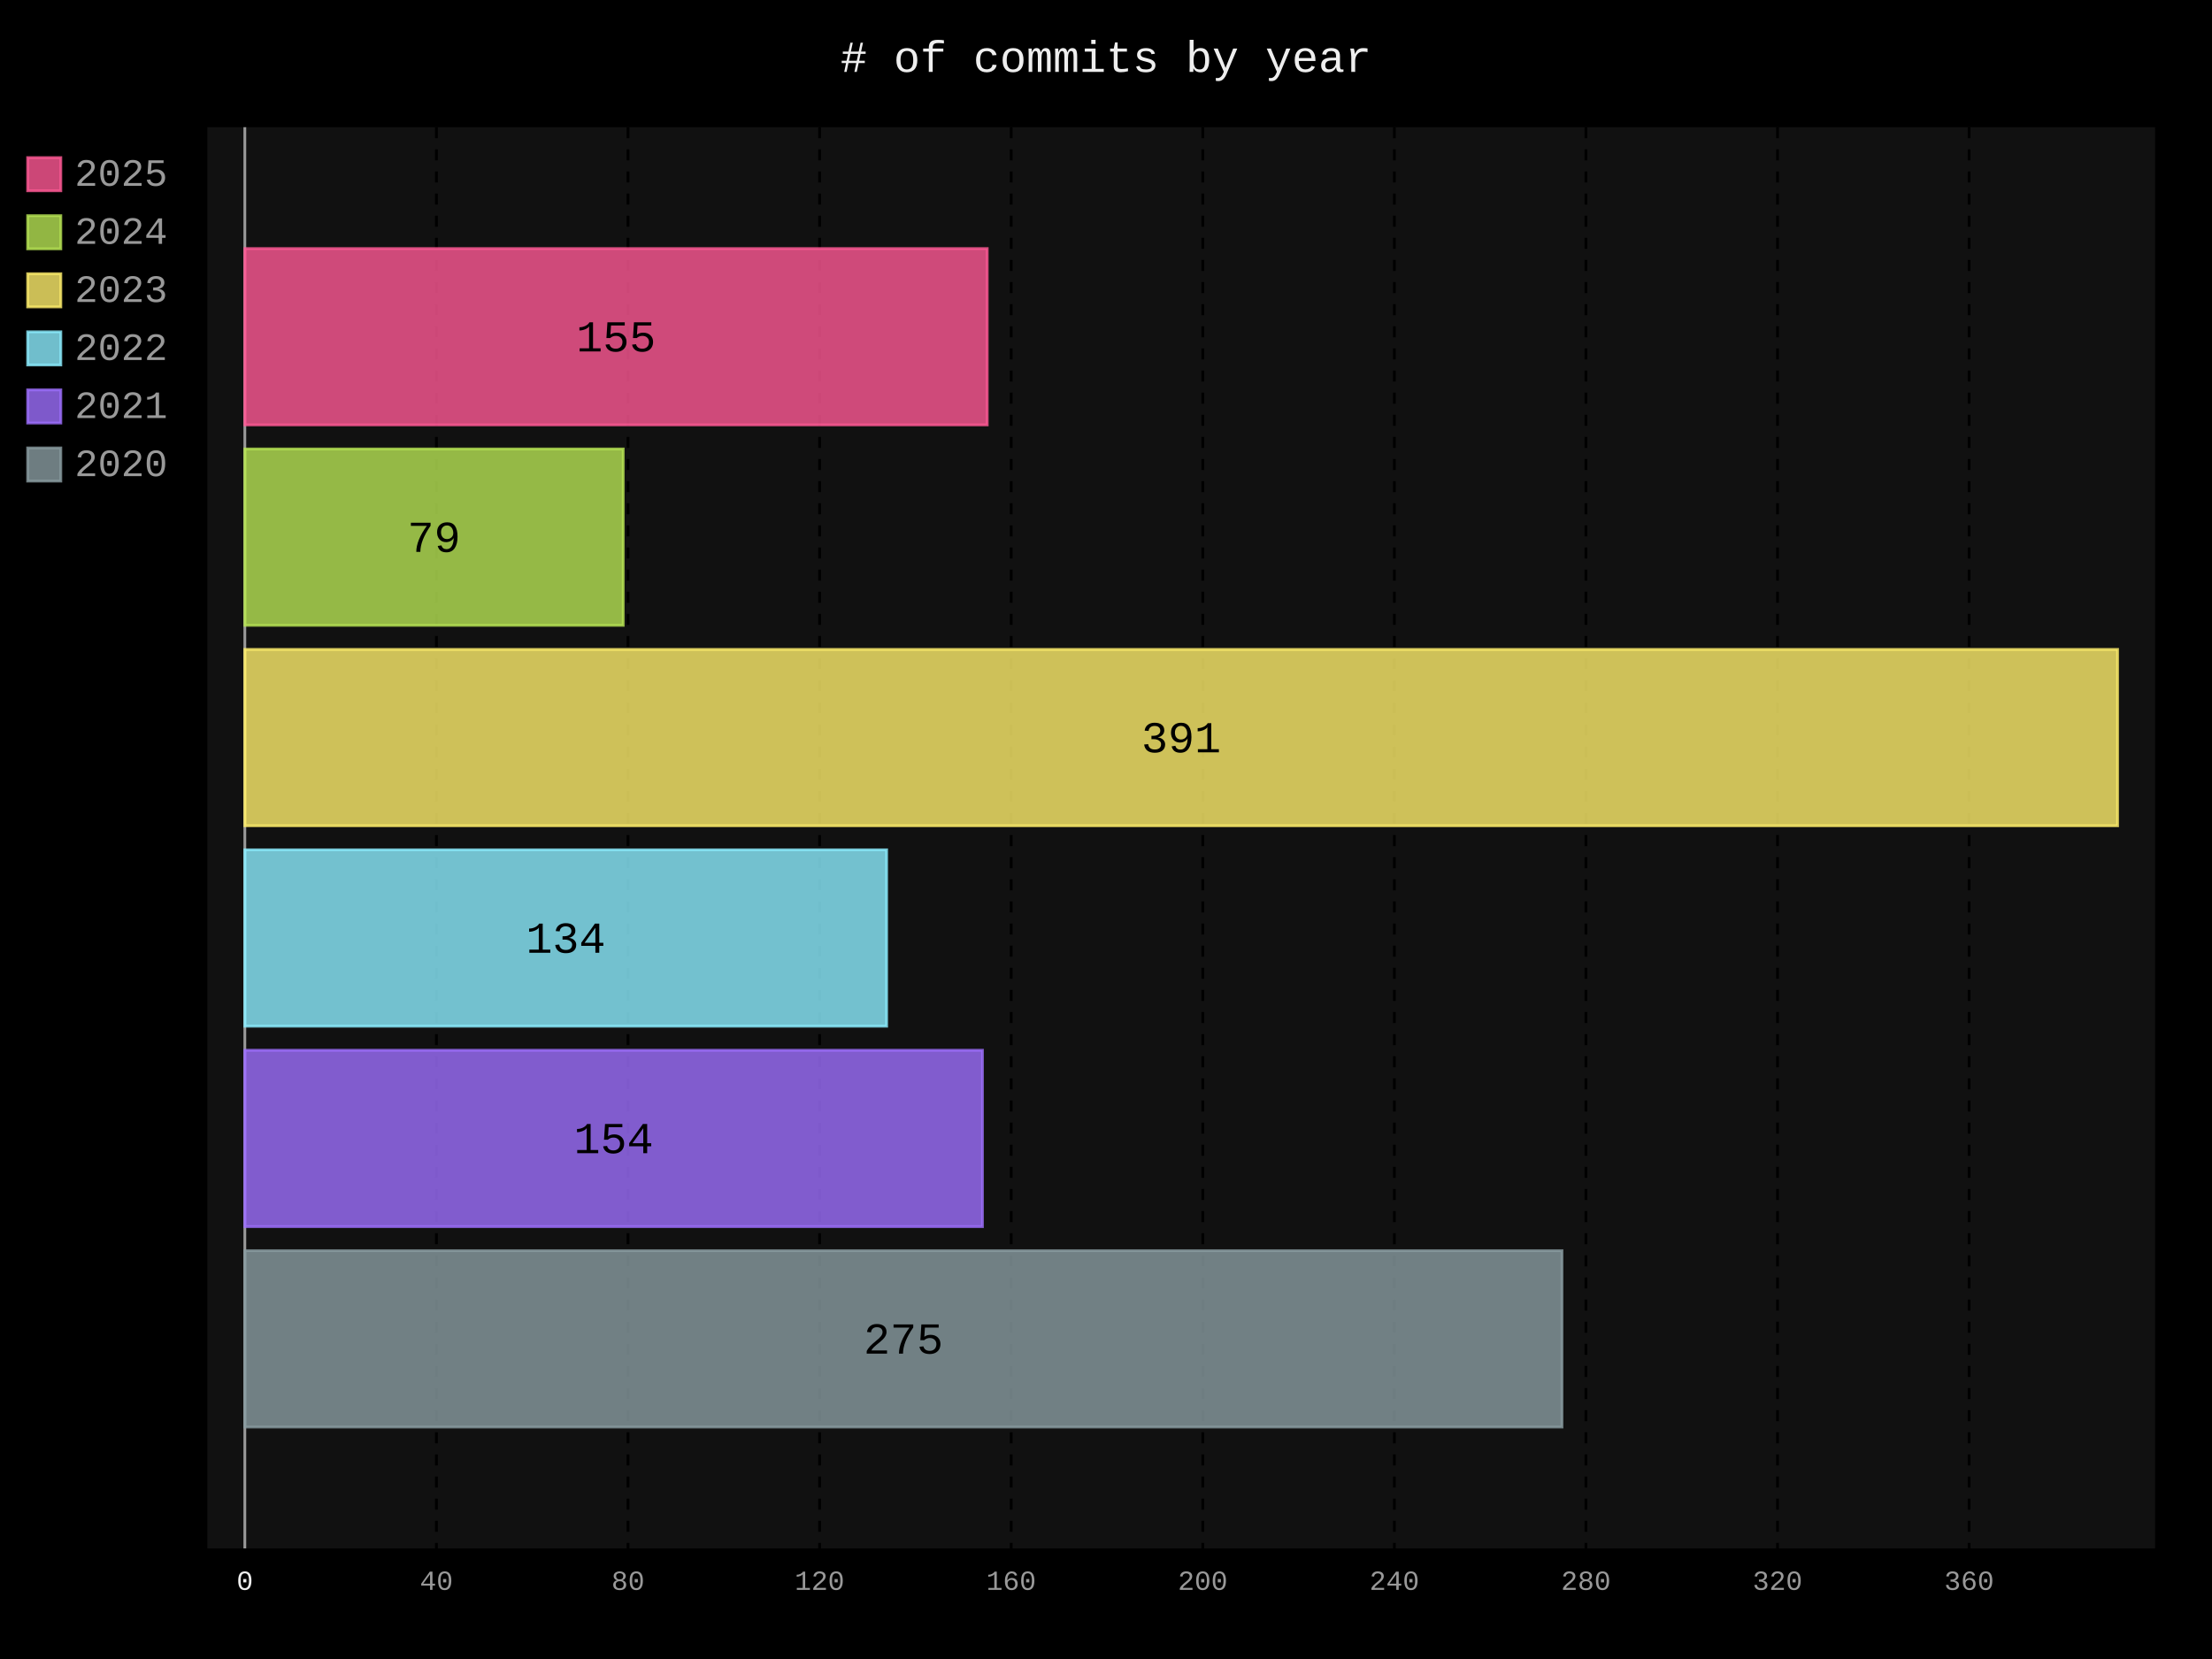
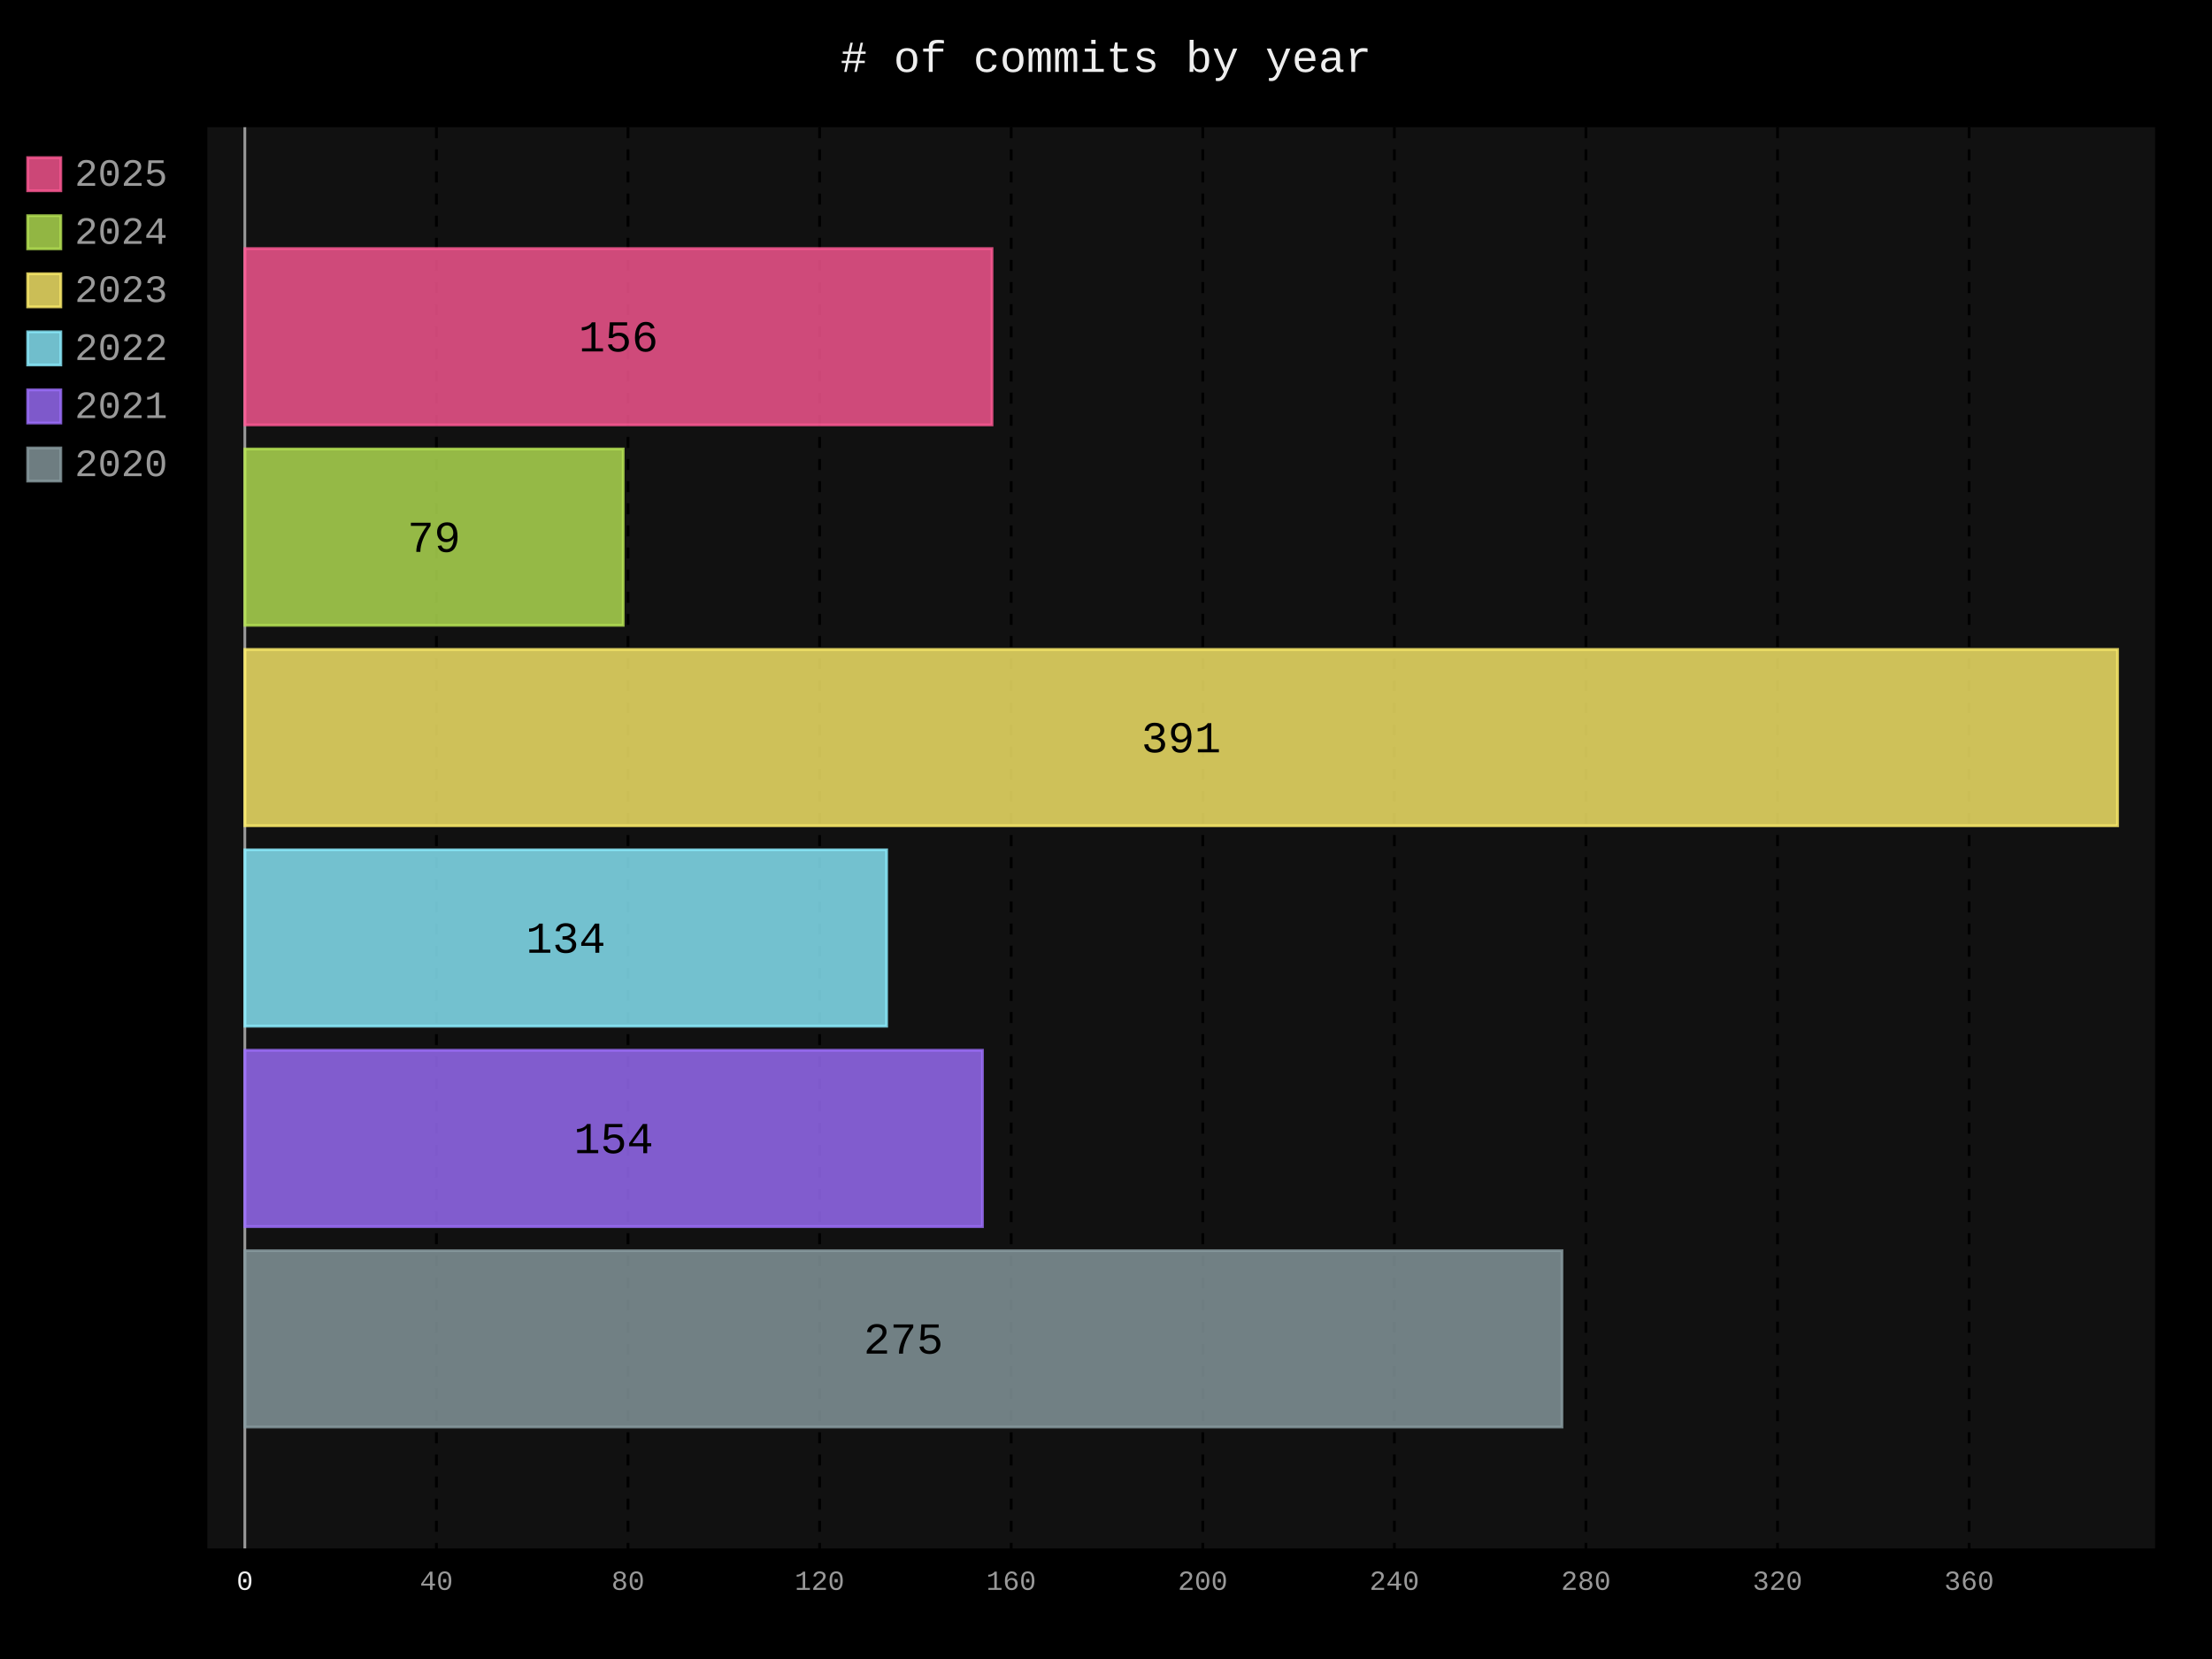
- <svg xmlns="http://www.w3.org/2000/svg" id="chart-44d06de9-b5d8-4f3e-8dbe-0fbed863990b" class="pygal-chart" viewBox="0 0 800 600">
+ <svg xmlns="http://www.w3.org/2000/svg" id="chart-662a5945-feb8-49c3-91e5-96bcfff05571" class="pygal-chart" viewBox="0 0 800 600">
  <defs>
-     <style type="text/css">#chart-44d06de9-b5d8-4f3e-8dbe-0fbed863990b{-webkit-user-select:none;-webkit-font-smoothing:antialiased;font-family:Consolas,"Liberation Mono",Menlo,Courier,monospace}#chart-44d06de9-b5d8-4f3e-8dbe-0fbed863990b .title{font-family:Consolas,"Liberation Mono",Menlo,Courier,monospace;font-size:16px}#chart-44d06de9-b5d8-4f3e-8dbe-0fbed863990b .legends .legend text{font-family:Consolas,"Liberation Mono",Menlo,Courier,monospace;font-size:14px}#chart-44d06de9-b5d8-4f3e-8dbe-0fbed863990b .axis text{font-family:Consolas,"Liberation Mono",Menlo,Courier,monospace;font-size:10px}#chart-44d06de9-b5d8-4f3e-8dbe-0fbed863990b .axis text.major{font-family:Consolas,"Liberation Mono",Menlo,Courier,monospace;font-size:10px}#chart-44d06de9-b5d8-4f3e-8dbe-0fbed863990b .text-overlay text.value{font-family:Consolas,"Liberation Mono",Menlo,Courier,monospace;font-size:16px}#chart-44d06de9-b5d8-4f3e-8dbe-0fbed863990b .text-overlay text.label{font-family:Consolas,"Liberation Mono",Menlo,Courier,monospace;font-size:10px}#chart-44d06de9-b5d8-4f3e-8dbe-0fbed863990b .tooltip{font-family:Consolas,"Liberation Mono",Menlo,Courier,monospace;font-size:14px}#chart-44d06de9-b5d8-4f3e-8dbe-0fbed863990b text.no_data{font-family:Consolas,"Liberation Mono",Menlo,Courier,monospace;font-size:64px}
- #chart-44d06de9-b5d8-4f3e-8dbe-0fbed863990b{background-color:black}#chart-44d06de9-b5d8-4f3e-8dbe-0fbed863990b path,#chart-44d06de9-b5d8-4f3e-8dbe-0fbed863990b line,#chart-44d06de9-b5d8-4f3e-8dbe-0fbed863990b rect,#chart-44d06de9-b5d8-4f3e-8dbe-0fbed863990b circle{-webkit-transition:250ms;-moz-transition:250ms;transition:250ms}#chart-44d06de9-b5d8-4f3e-8dbe-0fbed863990b .graph &gt; .background{fill:black}#chart-44d06de9-b5d8-4f3e-8dbe-0fbed863990b .plot &gt; .background{fill:#111}#chart-44d06de9-b5d8-4f3e-8dbe-0fbed863990b .graph{fill:#999}#chart-44d06de9-b5d8-4f3e-8dbe-0fbed863990b text.no_data{fill:#eee}#chart-44d06de9-b5d8-4f3e-8dbe-0fbed863990b .title{fill:#eee}#chart-44d06de9-b5d8-4f3e-8dbe-0fbed863990b .legends .legend text{fill:#999}#chart-44d06de9-b5d8-4f3e-8dbe-0fbed863990b .legends .legend:hover text{fill:#eee}#chart-44d06de9-b5d8-4f3e-8dbe-0fbed863990b .axis .line{stroke:#eee}#chart-44d06de9-b5d8-4f3e-8dbe-0fbed863990b .axis .guide.line{stroke:#555}#chart-44d06de9-b5d8-4f3e-8dbe-0fbed863990b .axis .major.line{stroke:#999}#chart-44d06de9-b5d8-4f3e-8dbe-0fbed863990b .axis text.major{fill:#eee}#chart-44d06de9-b5d8-4f3e-8dbe-0fbed863990b .axis.y .guides:hover .guide.line,#chart-44d06de9-b5d8-4f3e-8dbe-0fbed863990b .line-graph .axis.x .guides:hover .guide.line,#chart-44d06de9-b5d8-4f3e-8dbe-0fbed863990b .stackedline-graph .axis.x .guides:hover .guide.line,#chart-44d06de9-b5d8-4f3e-8dbe-0fbed863990b .xy-graph .axis.x .guides:hover .guide.line{stroke:#eee}#chart-44d06de9-b5d8-4f3e-8dbe-0fbed863990b .axis .guides:hover text{fill:#eee}#chart-44d06de9-b5d8-4f3e-8dbe-0fbed863990b .reactive{fill-opacity:.8;stroke-opacity:.8;stroke-width:1}#chart-44d06de9-b5d8-4f3e-8dbe-0fbed863990b .ci{stroke:#999}#chart-44d06de9-b5d8-4f3e-8dbe-0fbed863990b .reactive.active,#chart-44d06de9-b5d8-4f3e-8dbe-0fbed863990b .active .reactive{fill-opacity:.4;stroke-opacity:.9;stroke-width:4}#chart-44d06de9-b5d8-4f3e-8dbe-0fbed863990b .ci .reactive.active{stroke-width:1.5}#chart-44d06de9-b5d8-4f3e-8dbe-0fbed863990b .series text{fill:#eee}#chart-44d06de9-b5d8-4f3e-8dbe-0fbed863990b .tooltip rect{fill:#111;stroke:#eee;-webkit-transition:opacity 250ms;-moz-transition:opacity 250ms;transition:opacity 250ms}#chart-44d06de9-b5d8-4f3e-8dbe-0fbed863990b .tooltip .label{fill:#999}#chart-44d06de9-b5d8-4f3e-8dbe-0fbed863990b .tooltip .label{fill:#999}#chart-44d06de9-b5d8-4f3e-8dbe-0fbed863990b .tooltip .legend{font-size:.8em;fill:#555}#chart-44d06de9-b5d8-4f3e-8dbe-0fbed863990b .tooltip .x_label{font-size:.6em;fill:#eee}#chart-44d06de9-b5d8-4f3e-8dbe-0fbed863990b .tooltip .xlink{font-size:.5em;text-decoration:underline}#chart-44d06de9-b5d8-4f3e-8dbe-0fbed863990b .tooltip .value{font-size:1.5em}#chart-44d06de9-b5d8-4f3e-8dbe-0fbed863990b .bound{font-size:.5em}#chart-44d06de9-b5d8-4f3e-8dbe-0fbed863990b .max-value{font-size:.75em;fill:#555}#chart-44d06de9-b5d8-4f3e-8dbe-0fbed863990b .map-element{fill:#111;stroke:#555 !important}#chart-44d06de9-b5d8-4f3e-8dbe-0fbed863990b .map-element .reactive{fill-opacity:inherit;stroke-opacity:inherit}#chart-44d06de9-b5d8-4f3e-8dbe-0fbed863990b .color-0,#chart-44d06de9-b5d8-4f3e-8dbe-0fbed863990b .color-0 a:visited{stroke:#ff5995;fill:#ff5995}#chart-44d06de9-b5d8-4f3e-8dbe-0fbed863990b .color-1,#chart-44d06de9-b5d8-4f3e-8dbe-0fbed863990b .color-1 a:visited{stroke:#b6e354;fill:#b6e354}#chart-44d06de9-b5d8-4f3e-8dbe-0fbed863990b .color-2,#chart-44d06de9-b5d8-4f3e-8dbe-0fbed863990b .color-2 a:visited{stroke:#feed6c;fill:#feed6c}#chart-44d06de9-b5d8-4f3e-8dbe-0fbed863990b .color-3,#chart-44d06de9-b5d8-4f3e-8dbe-0fbed863990b .color-3 a:visited{stroke:#8cedff;fill:#8cedff}#chart-44d06de9-b5d8-4f3e-8dbe-0fbed863990b .color-4,#chart-44d06de9-b5d8-4f3e-8dbe-0fbed863990b .color-4 a:visited{stroke:#9e6ffe;fill:#9e6ffe}#chart-44d06de9-b5d8-4f3e-8dbe-0fbed863990b .color-5,#chart-44d06de9-b5d8-4f3e-8dbe-0fbed863990b .color-5 a:visited{stroke:#899ca1;fill:#899ca1}#chart-44d06de9-b5d8-4f3e-8dbe-0fbed863990b .text-overlay .color-0 text{fill:black}#chart-44d06de9-b5d8-4f3e-8dbe-0fbed863990b .text-overlay .color-1 text{fill:black}#chart-44d06de9-b5d8-4f3e-8dbe-0fbed863990b .text-overlay .color-2 text{fill:black}#chart-44d06de9-b5d8-4f3e-8dbe-0fbed863990b .text-overlay .color-3 text{fill:black}#chart-44d06de9-b5d8-4f3e-8dbe-0fbed863990b .text-overlay .color-4 text{fill:black}#chart-44d06de9-b5d8-4f3e-8dbe-0fbed863990b .text-overlay .color-5 text{fill:black}
- #chart-44d06de9-b5d8-4f3e-8dbe-0fbed863990b text.no_data{text-anchor:middle}#chart-44d06de9-b5d8-4f3e-8dbe-0fbed863990b .guide.line{fill:none}#chart-44d06de9-b5d8-4f3e-8dbe-0fbed863990b .centered{text-anchor:middle}#chart-44d06de9-b5d8-4f3e-8dbe-0fbed863990b .title{text-anchor:middle}#chart-44d06de9-b5d8-4f3e-8dbe-0fbed863990b .legends .legend text{fill-opacity:1}#chart-44d06de9-b5d8-4f3e-8dbe-0fbed863990b .axis.x text{text-anchor:middle}#chart-44d06de9-b5d8-4f3e-8dbe-0fbed863990b .axis.x:not(.web) text[transform]{text-anchor:start}#chart-44d06de9-b5d8-4f3e-8dbe-0fbed863990b .axis.x:not(.web) text[transform].backwards{text-anchor:end}#chart-44d06de9-b5d8-4f3e-8dbe-0fbed863990b .axis.y text{text-anchor:end}#chart-44d06de9-b5d8-4f3e-8dbe-0fbed863990b .axis.y text[transform].backwards{text-anchor:start}#chart-44d06de9-b5d8-4f3e-8dbe-0fbed863990b .axis.y2 text{text-anchor:start}#chart-44d06de9-b5d8-4f3e-8dbe-0fbed863990b .axis.y2 text[transform].backwards{text-anchor:end}#chart-44d06de9-b5d8-4f3e-8dbe-0fbed863990b .axis .guide.line{stroke-dasharray:4,4;stroke:black}#chart-44d06de9-b5d8-4f3e-8dbe-0fbed863990b .axis .major.guide.line{stroke-dasharray:6,6;stroke:black}#chart-44d06de9-b5d8-4f3e-8dbe-0fbed863990b .horizontal .axis.y .guide.line,#chart-44d06de9-b5d8-4f3e-8dbe-0fbed863990b .horizontal .axis.y2 .guide.line,#chart-44d06de9-b5d8-4f3e-8dbe-0fbed863990b .vertical .axis.x .guide.line{opacity:0}#chart-44d06de9-b5d8-4f3e-8dbe-0fbed863990b .horizontal .axis.always_show .guide.line,#chart-44d06de9-b5d8-4f3e-8dbe-0fbed863990b .vertical .axis.always_show .guide.line{opacity:1 !important}#chart-44d06de9-b5d8-4f3e-8dbe-0fbed863990b .axis.y .guides:hover .guide.line,#chart-44d06de9-b5d8-4f3e-8dbe-0fbed863990b .axis.y2 .guides:hover .guide.line,#chart-44d06de9-b5d8-4f3e-8dbe-0fbed863990b .axis.x .guides:hover .guide.line{opacity:1}#chart-44d06de9-b5d8-4f3e-8dbe-0fbed863990b .axis .guides:hover text{opacity:1}#chart-44d06de9-b5d8-4f3e-8dbe-0fbed863990b .nofill{fill:none}#chart-44d06de9-b5d8-4f3e-8dbe-0fbed863990b .subtle-fill{fill-opacity:.2}#chart-44d06de9-b5d8-4f3e-8dbe-0fbed863990b .dot{stroke-width:1px;fill-opacity:1;stroke-opacity:1}#chart-44d06de9-b5d8-4f3e-8dbe-0fbed863990b .dot.active{stroke-width:5px}#chart-44d06de9-b5d8-4f3e-8dbe-0fbed863990b .dot.negative{fill:transparent}#chart-44d06de9-b5d8-4f3e-8dbe-0fbed863990b text,#chart-44d06de9-b5d8-4f3e-8dbe-0fbed863990b tspan{stroke:none !important}#chart-44d06de9-b5d8-4f3e-8dbe-0fbed863990b .series text.active{opacity:1}#chart-44d06de9-b5d8-4f3e-8dbe-0fbed863990b .tooltip rect{fill-opacity:.95;stroke-width:.5}#chart-44d06de9-b5d8-4f3e-8dbe-0fbed863990b .tooltip text{fill-opacity:1}#chart-44d06de9-b5d8-4f3e-8dbe-0fbed863990b .showable{visibility:hidden}#chart-44d06de9-b5d8-4f3e-8dbe-0fbed863990b .showable.shown{visibility:visible}#chart-44d06de9-b5d8-4f3e-8dbe-0fbed863990b .gauge-background{fill:rgba(229,229,229,1);stroke:none}#chart-44d06de9-b5d8-4f3e-8dbe-0fbed863990b .bg-lines{stroke:black;stroke-width:2px}</style>
+     <style type="text/css">#chart-662a5945-feb8-49c3-91e5-96bcfff05571{-webkit-user-select:none;-webkit-font-smoothing:antialiased;font-family:Consolas,"Liberation Mono",Menlo,Courier,monospace}#chart-662a5945-feb8-49c3-91e5-96bcfff05571 .title{font-family:Consolas,"Liberation Mono",Menlo,Courier,monospace;font-size:16px}#chart-662a5945-feb8-49c3-91e5-96bcfff05571 .legends .legend text{font-family:Consolas,"Liberation Mono",Menlo,Courier,monospace;font-size:14px}#chart-662a5945-feb8-49c3-91e5-96bcfff05571 .axis text{font-family:Consolas,"Liberation Mono",Menlo,Courier,monospace;font-size:10px}#chart-662a5945-feb8-49c3-91e5-96bcfff05571 .axis text.major{font-family:Consolas,"Liberation Mono",Menlo,Courier,monospace;font-size:10px}#chart-662a5945-feb8-49c3-91e5-96bcfff05571 .text-overlay text.value{font-family:Consolas,"Liberation Mono",Menlo,Courier,monospace;font-size:16px}#chart-662a5945-feb8-49c3-91e5-96bcfff05571 .text-overlay text.label{font-family:Consolas,"Liberation Mono",Menlo,Courier,monospace;font-size:10px}#chart-662a5945-feb8-49c3-91e5-96bcfff05571 .tooltip{font-family:Consolas,"Liberation Mono",Menlo,Courier,monospace;font-size:14px}#chart-662a5945-feb8-49c3-91e5-96bcfff05571 text.no_data{font-family:Consolas,"Liberation Mono",Menlo,Courier,monospace;font-size:64px}
+ #chart-662a5945-feb8-49c3-91e5-96bcfff05571{background-color:black}#chart-662a5945-feb8-49c3-91e5-96bcfff05571 path,#chart-662a5945-feb8-49c3-91e5-96bcfff05571 line,#chart-662a5945-feb8-49c3-91e5-96bcfff05571 rect,#chart-662a5945-feb8-49c3-91e5-96bcfff05571 circle{-webkit-transition:250ms;-moz-transition:250ms;transition:250ms}#chart-662a5945-feb8-49c3-91e5-96bcfff05571 .graph &gt; .background{fill:black}#chart-662a5945-feb8-49c3-91e5-96bcfff05571 .plot &gt; .background{fill:#111}#chart-662a5945-feb8-49c3-91e5-96bcfff05571 .graph{fill:#999}#chart-662a5945-feb8-49c3-91e5-96bcfff05571 text.no_data{fill:#eee}#chart-662a5945-feb8-49c3-91e5-96bcfff05571 .title{fill:#eee}#chart-662a5945-feb8-49c3-91e5-96bcfff05571 .legends .legend text{fill:#999}#chart-662a5945-feb8-49c3-91e5-96bcfff05571 .legends .legend:hover text{fill:#eee}#chart-662a5945-feb8-49c3-91e5-96bcfff05571 .axis .line{stroke:#eee}#chart-662a5945-feb8-49c3-91e5-96bcfff05571 .axis .guide.line{stroke:#555}#chart-662a5945-feb8-49c3-91e5-96bcfff05571 .axis .major.line{stroke:#999}#chart-662a5945-feb8-49c3-91e5-96bcfff05571 .axis text.major{fill:#eee}#chart-662a5945-feb8-49c3-91e5-96bcfff05571 .axis.y .guides:hover .guide.line,#chart-662a5945-feb8-49c3-91e5-96bcfff05571 .line-graph .axis.x .guides:hover .guide.line,#chart-662a5945-feb8-49c3-91e5-96bcfff05571 .stackedline-graph .axis.x .guides:hover .guide.line,#chart-662a5945-feb8-49c3-91e5-96bcfff05571 .xy-graph .axis.x .guides:hover .guide.line{stroke:#eee}#chart-662a5945-feb8-49c3-91e5-96bcfff05571 .axis .guides:hover text{fill:#eee}#chart-662a5945-feb8-49c3-91e5-96bcfff05571 .reactive{fill-opacity:.8;stroke-opacity:.8;stroke-width:1}#chart-662a5945-feb8-49c3-91e5-96bcfff05571 .ci{stroke:#999}#chart-662a5945-feb8-49c3-91e5-96bcfff05571 .reactive.active,#chart-662a5945-feb8-49c3-91e5-96bcfff05571 .active .reactive{fill-opacity:.4;stroke-opacity:.9;stroke-width:4}#chart-662a5945-feb8-49c3-91e5-96bcfff05571 .ci .reactive.active{stroke-width:1.5}#chart-662a5945-feb8-49c3-91e5-96bcfff05571 .series text{fill:#eee}#chart-662a5945-feb8-49c3-91e5-96bcfff05571 .tooltip rect{fill:#111;stroke:#eee;-webkit-transition:opacity 250ms;-moz-transition:opacity 250ms;transition:opacity 250ms}#chart-662a5945-feb8-49c3-91e5-96bcfff05571 .tooltip .label{fill:#999}#chart-662a5945-feb8-49c3-91e5-96bcfff05571 .tooltip .label{fill:#999}#chart-662a5945-feb8-49c3-91e5-96bcfff05571 .tooltip .legend{font-size:.8em;fill:#555}#chart-662a5945-feb8-49c3-91e5-96bcfff05571 .tooltip .x_label{font-size:.6em;fill:#eee}#chart-662a5945-feb8-49c3-91e5-96bcfff05571 .tooltip .xlink{font-size:.5em;text-decoration:underline}#chart-662a5945-feb8-49c3-91e5-96bcfff05571 .tooltip .value{font-size:1.5em}#chart-662a5945-feb8-49c3-91e5-96bcfff05571 .bound{font-size:.5em}#chart-662a5945-feb8-49c3-91e5-96bcfff05571 .max-value{font-size:.75em;fill:#555}#chart-662a5945-feb8-49c3-91e5-96bcfff05571 .map-element{fill:#111;stroke:#555 !important}#chart-662a5945-feb8-49c3-91e5-96bcfff05571 .map-element .reactive{fill-opacity:inherit;stroke-opacity:inherit}#chart-662a5945-feb8-49c3-91e5-96bcfff05571 .color-0,#chart-662a5945-feb8-49c3-91e5-96bcfff05571 .color-0 a:visited{stroke:#ff5995;fill:#ff5995}#chart-662a5945-feb8-49c3-91e5-96bcfff05571 .color-1,#chart-662a5945-feb8-49c3-91e5-96bcfff05571 .color-1 a:visited{stroke:#b6e354;fill:#b6e354}#chart-662a5945-feb8-49c3-91e5-96bcfff05571 .color-2,#chart-662a5945-feb8-49c3-91e5-96bcfff05571 .color-2 a:visited{stroke:#feed6c;fill:#feed6c}#chart-662a5945-feb8-49c3-91e5-96bcfff05571 .color-3,#chart-662a5945-feb8-49c3-91e5-96bcfff05571 .color-3 a:visited{stroke:#8cedff;fill:#8cedff}#chart-662a5945-feb8-49c3-91e5-96bcfff05571 .color-4,#chart-662a5945-feb8-49c3-91e5-96bcfff05571 .color-4 a:visited{stroke:#9e6ffe;fill:#9e6ffe}#chart-662a5945-feb8-49c3-91e5-96bcfff05571 .color-5,#chart-662a5945-feb8-49c3-91e5-96bcfff05571 .color-5 a:visited{stroke:#899ca1;fill:#899ca1}#chart-662a5945-feb8-49c3-91e5-96bcfff05571 .text-overlay .color-0 text{fill:black}#chart-662a5945-feb8-49c3-91e5-96bcfff05571 .text-overlay .color-1 text{fill:black}#chart-662a5945-feb8-49c3-91e5-96bcfff05571 .text-overlay .color-2 text{fill:black}#chart-662a5945-feb8-49c3-91e5-96bcfff05571 .text-overlay .color-3 text{fill:black}#chart-662a5945-feb8-49c3-91e5-96bcfff05571 .text-overlay .color-4 text{fill:black}#chart-662a5945-feb8-49c3-91e5-96bcfff05571 .text-overlay .color-5 text{fill:black}
+ #chart-662a5945-feb8-49c3-91e5-96bcfff05571 text.no_data{text-anchor:middle}#chart-662a5945-feb8-49c3-91e5-96bcfff05571 .guide.line{fill:none}#chart-662a5945-feb8-49c3-91e5-96bcfff05571 .centered{text-anchor:middle}#chart-662a5945-feb8-49c3-91e5-96bcfff05571 .title{text-anchor:middle}#chart-662a5945-feb8-49c3-91e5-96bcfff05571 .legends .legend text{fill-opacity:1}#chart-662a5945-feb8-49c3-91e5-96bcfff05571 .axis.x text{text-anchor:middle}#chart-662a5945-feb8-49c3-91e5-96bcfff05571 .axis.x:not(.web) text[transform]{text-anchor:start}#chart-662a5945-feb8-49c3-91e5-96bcfff05571 .axis.x:not(.web) text[transform].backwards{text-anchor:end}#chart-662a5945-feb8-49c3-91e5-96bcfff05571 .axis.y text{text-anchor:end}#chart-662a5945-feb8-49c3-91e5-96bcfff05571 .axis.y text[transform].backwards{text-anchor:start}#chart-662a5945-feb8-49c3-91e5-96bcfff05571 .axis.y2 text{text-anchor:start}#chart-662a5945-feb8-49c3-91e5-96bcfff05571 .axis.y2 text[transform].backwards{text-anchor:end}#chart-662a5945-feb8-49c3-91e5-96bcfff05571 .axis .guide.line{stroke-dasharray:4,4;stroke:black}#chart-662a5945-feb8-49c3-91e5-96bcfff05571 .axis .major.guide.line{stroke-dasharray:6,6;stroke:black}#chart-662a5945-feb8-49c3-91e5-96bcfff05571 .horizontal .axis.y .guide.line,#chart-662a5945-feb8-49c3-91e5-96bcfff05571 .horizontal .axis.y2 .guide.line,#chart-662a5945-feb8-49c3-91e5-96bcfff05571 .vertical .axis.x .guide.line{opacity:0}#chart-662a5945-feb8-49c3-91e5-96bcfff05571 .horizontal .axis.always_show .guide.line,#chart-662a5945-feb8-49c3-91e5-96bcfff05571 .vertical .axis.always_show .guide.line{opacity:1 !important}#chart-662a5945-feb8-49c3-91e5-96bcfff05571 .axis.y .guides:hover .guide.line,#chart-662a5945-feb8-49c3-91e5-96bcfff05571 .axis.y2 .guides:hover .guide.line,#chart-662a5945-feb8-49c3-91e5-96bcfff05571 .axis.x .guides:hover .guide.line{opacity:1}#chart-662a5945-feb8-49c3-91e5-96bcfff05571 .axis .guides:hover text{opacity:1}#chart-662a5945-feb8-49c3-91e5-96bcfff05571 .nofill{fill:none}#chart-662a5945-feb8-49c3-91e5-96bcfff05571 .subtle-fill{fill-opacity:.2}#chart-662a5945-feb8-49c3-91e5-96bcfff05571 .dot{stroke-width:1px;fill-opacity:1;stroke-opacity:1}#chart-662a5945-feb8-49c3-91e5-96bcfff05571 .dot.active{stroke-width:5px}#chart-662a5945-feb8-49c3-91e5-96bcfff05571 .dot.negative{fill:transparent}#chart-662a5945-feb8-49c3-91e5-96bcfff05571 text,#chart-662a5945-feb8-49c3-91e5-96bcfff05571 tspan{stroke:none !important}#chart-662a5945-feb8-49c3-91e5-96bcfff05571 .series text.active{opacity:1}#chart-662a5945-feb8-49c3-91e5-96bcfff05571 .tooltip rect{fill-opacity:.95;stroke-width:.5}#chart-662a5945-feb8-49c3-91e5-96bcfff05571 .tooltip text{fill-opacity:1}#chart-662a5945-feb8-49c3-91e5-96bcfff05571 .showable{visibility:hidden}#chart-662a5945-feb8-49c3-91e5-96bcfff05571 .showable.shown{visibility:visible}#chart-662a5945-feb8-49c3-91e5-96bcfff05571 .gauge-background{fill:rgba(229,229,229,1);stroke:none}#chart-662a5945-feb8-49c3-91e5-96bcfff05571 .bg-lines{stroke:black;stroke-width:2px}</style>
  </defs>
  <g class="graph horizontalbar-graph horizontal">
    <rect x="0" y="0" width="800" height="600" class="background" />
    <g transform="translate(75, 46)" class="plot">
      <rect x="0" y="0" width="704.4" height="514" class="background" />
      <g class="axis x always_show">
        <g class="guides">
          <path d="M13.546 0 v514" class="axis major line" />
          <text x="13.546" y="529.0" class="major">0</text>
        </g>
        <g class="guides">
          <path d="M82.836 0 v514" class="guide line" />
          <text x="82.836" y="529.0" class="">40</text>
        </g>
        <g class="guides">
          <path d="M152.126 0 v514" class="guide line" />
          <text x="152.126" y="529.0" class="">80</text>
        </g>
        <g class="guides">
          <path d="M221.416 0 v514" class="guide line" />
          <text x="221.416" y="529.0" class="">120</text>
        </g>
        <g class="guides">
          <path d="M290.705 0 v514" class="guide line" />
          <text x="290.705" y="529.0" class="">160</text>
        </g>
        <g class="guides">
          <path d="M359.995 0 v514" class="guide line" />
          <text x="359.995" y="529.0" class="">200</text>
        </g>
        <g class="guides">
          <path d="M429.285 0 v514" class="guide line" />
          <text x="429.285" y="529.0" class="">240</text>
        </g>
        <g class="guides">
          <path d="M498.575 0 v514" class="guide line" />
          <text x="498.575" y="529.0" class="">280</text>
        </g>
        <g class="guides">
          <path d="M567.864 0 v514" class="guide line" />
          <text x="567.864" y="529.0" class="">320</text>
        </g>
        <g class="guides">
          <path d="M637.154 0 v514" class="guide line" />
          <text x="637.154" y="529.0" class="">360</text>
        </g>
      </g>
      <g class="series serie-5 color-5">
        <g class="bars">
          <g class="bar">
            <rect x="13.546" y="406.324" rx="0" ry="0" width="476.367" height="63.789" class="rect reactive tooltip-trigger" />
          </g>
        </g>
      </g>
      <g class="series serie-4 color-4">
        <g class="bars">
          <g class="bar">
            <rect x="13.546" y="333.836" rx="0" ry="0" width="266.766" height="63.789" class="rect reactive tooltip-trigger" />
          </g>
        </g>
      </g>
      <g class="series serie-3 color-3">
        <g class="bars">
          <g class="bar">
            <rect x="13.546" y="261.349" rx="0" ry="0" width="232.121" height="63.789" class="rect reactive tooltip-trigger" />
          </g>
        </g>
      </g>
      <g class="series serie-2 color-2">
        <g class="bars">
          <g class="bar">
            <rect x="13.546" y="188.862" rx="0" ry="0" width="677.308" height="63.789" class="rect reactive tooltip-trigger" />
          </g>
        </g>
      </g>
      <g class="series serie-1 color-1">
        <g class="bars">
          <g class="bar">
            <rect x="13.546" y="116.375" rx="0" ry="0" width="136.847" height="63.789" class="rect reactive tooltip-trigger" />
          </g>
        </g>
      </g>
      <g class="series serie-0 color-0">
        <g class="bars">
          <g class="bar">
-             <rect x="13.546" y="43.888" rx="0" ry="0" width="268.498" height="63.789" class="rect reactive tooltip-trigger" />
+             <rect x="13.546" y="43.888" rx="0" ry="0" width="270.23" height="63.789" class="rect reactive tooltip-trigger" />
          </g>
        </g>
      </g>
    </g>
    <g class="titles">
      <text x="400.0" y="26" class="title plot_title"># of commits by year</text>
    </g>
    <g transform="translate(75, 46)" class="plot overlay">
      <g class="series serie-5 color-5" />
      <g class="series serie-4 color-4" />
      <g class="series serie-3 color-3" />
      <g class="series serie-2 color-2" />
      <g class="series serie-1 color-1" />
      <g class="series serie-0 color-0" />
    </g>
    <g transform="translate(75, 46)" class="plot text-overlay">
      <g class="series serie-5 color-5">
        <text text-anchor="middle" x="251.73" y="443.551" class="value">275</text>
      </g>
      <g class="series serie-4 color-4">
        <text text-anchor="middle" x="146.929" y="371.064" class="value">154</text>
      </g>
      <g class="series serie-3 color-3">
        <text text-anchor="middle" x="129.607" y="298.577" class="value">134</text>
      </g>
      <g class="series serie-2 color-2">
        <text text-anchor="middle" x="352.2" y="226.09" class="value">391</text>
      </g>
      <g class="series serie-1 color-1">
        <text text-anchor="middle" x="81.97" y="153.603" class="value">79</text>
      </g>
      <g class="series serie-0 color-0">
-         <text text-anchor="middle" x="147.795" y="81.115" class="value">155</text>
+         <text text-anchor="middle" x="148.661" y="81.115" class="value">156</text>
      </g>
    </g>
    <g transform="translate(75, 46)" class="plot tooltip-overlay">
      <g transform="translate(0 0)" style="opacity: 0" class="tooltip">
        <rect rx="0" ry="0" width="0" height="0" class="tooltip-box" />
        <g class="text" />
      </g>
    </g>
    <g transform="translate(10, 56)" class="legends">
      <g id="activate-serie-0" class="legend reactive activate-serie">
        <rect x="0.0" y="1.0" width="12" height="12" class="color-0 reactive" />
        <text x="17.0" y="11.2">2025</text>
      </g>
      <g id="activate-serie-1" class="legend reactive activate-serie">
        <rect x="0.0" y="22.0" width="12" height="12" class="color-1 reactive" />
        <text x="17.0" y="32.2">2024</text>
      </g>
      <g id="activate-serie-2" class="legend reactive activate-serie">
        <rect x="0.0" y="43.0" width="12" height="12" class="color-2 reactive" />
        <text x="17.0" y="53.2">2023</text>
      </g>
      <g id="activate-serie-3" class="legend reactive activate-serie">
        <rect x="0.0" y="64.0" width="12" height="12" class="color-3 reactive" />
        <text x="17.0" y="74.2">2022</text>
      </g>
      <g id="activate-serie-4" class="legend reactive activate-serie">
        <rect x="0.0" y="85.0" width="12" height="12" class="color-4 reactive" />
        <text x="17.0" y="95.2">2021</text>
      </g>
      <g id="activate-serie-5" class="legend reactive activate-serie">
        <rect x="0.0" y="106.0" width="12" height="12" class="color-5 reactive" />
        <text x="17.0" y="116.2">2020</text>
      </g>
    </g>
    <g transform="translate(790, 56)" class="legends" />
  </g>
</svg>
